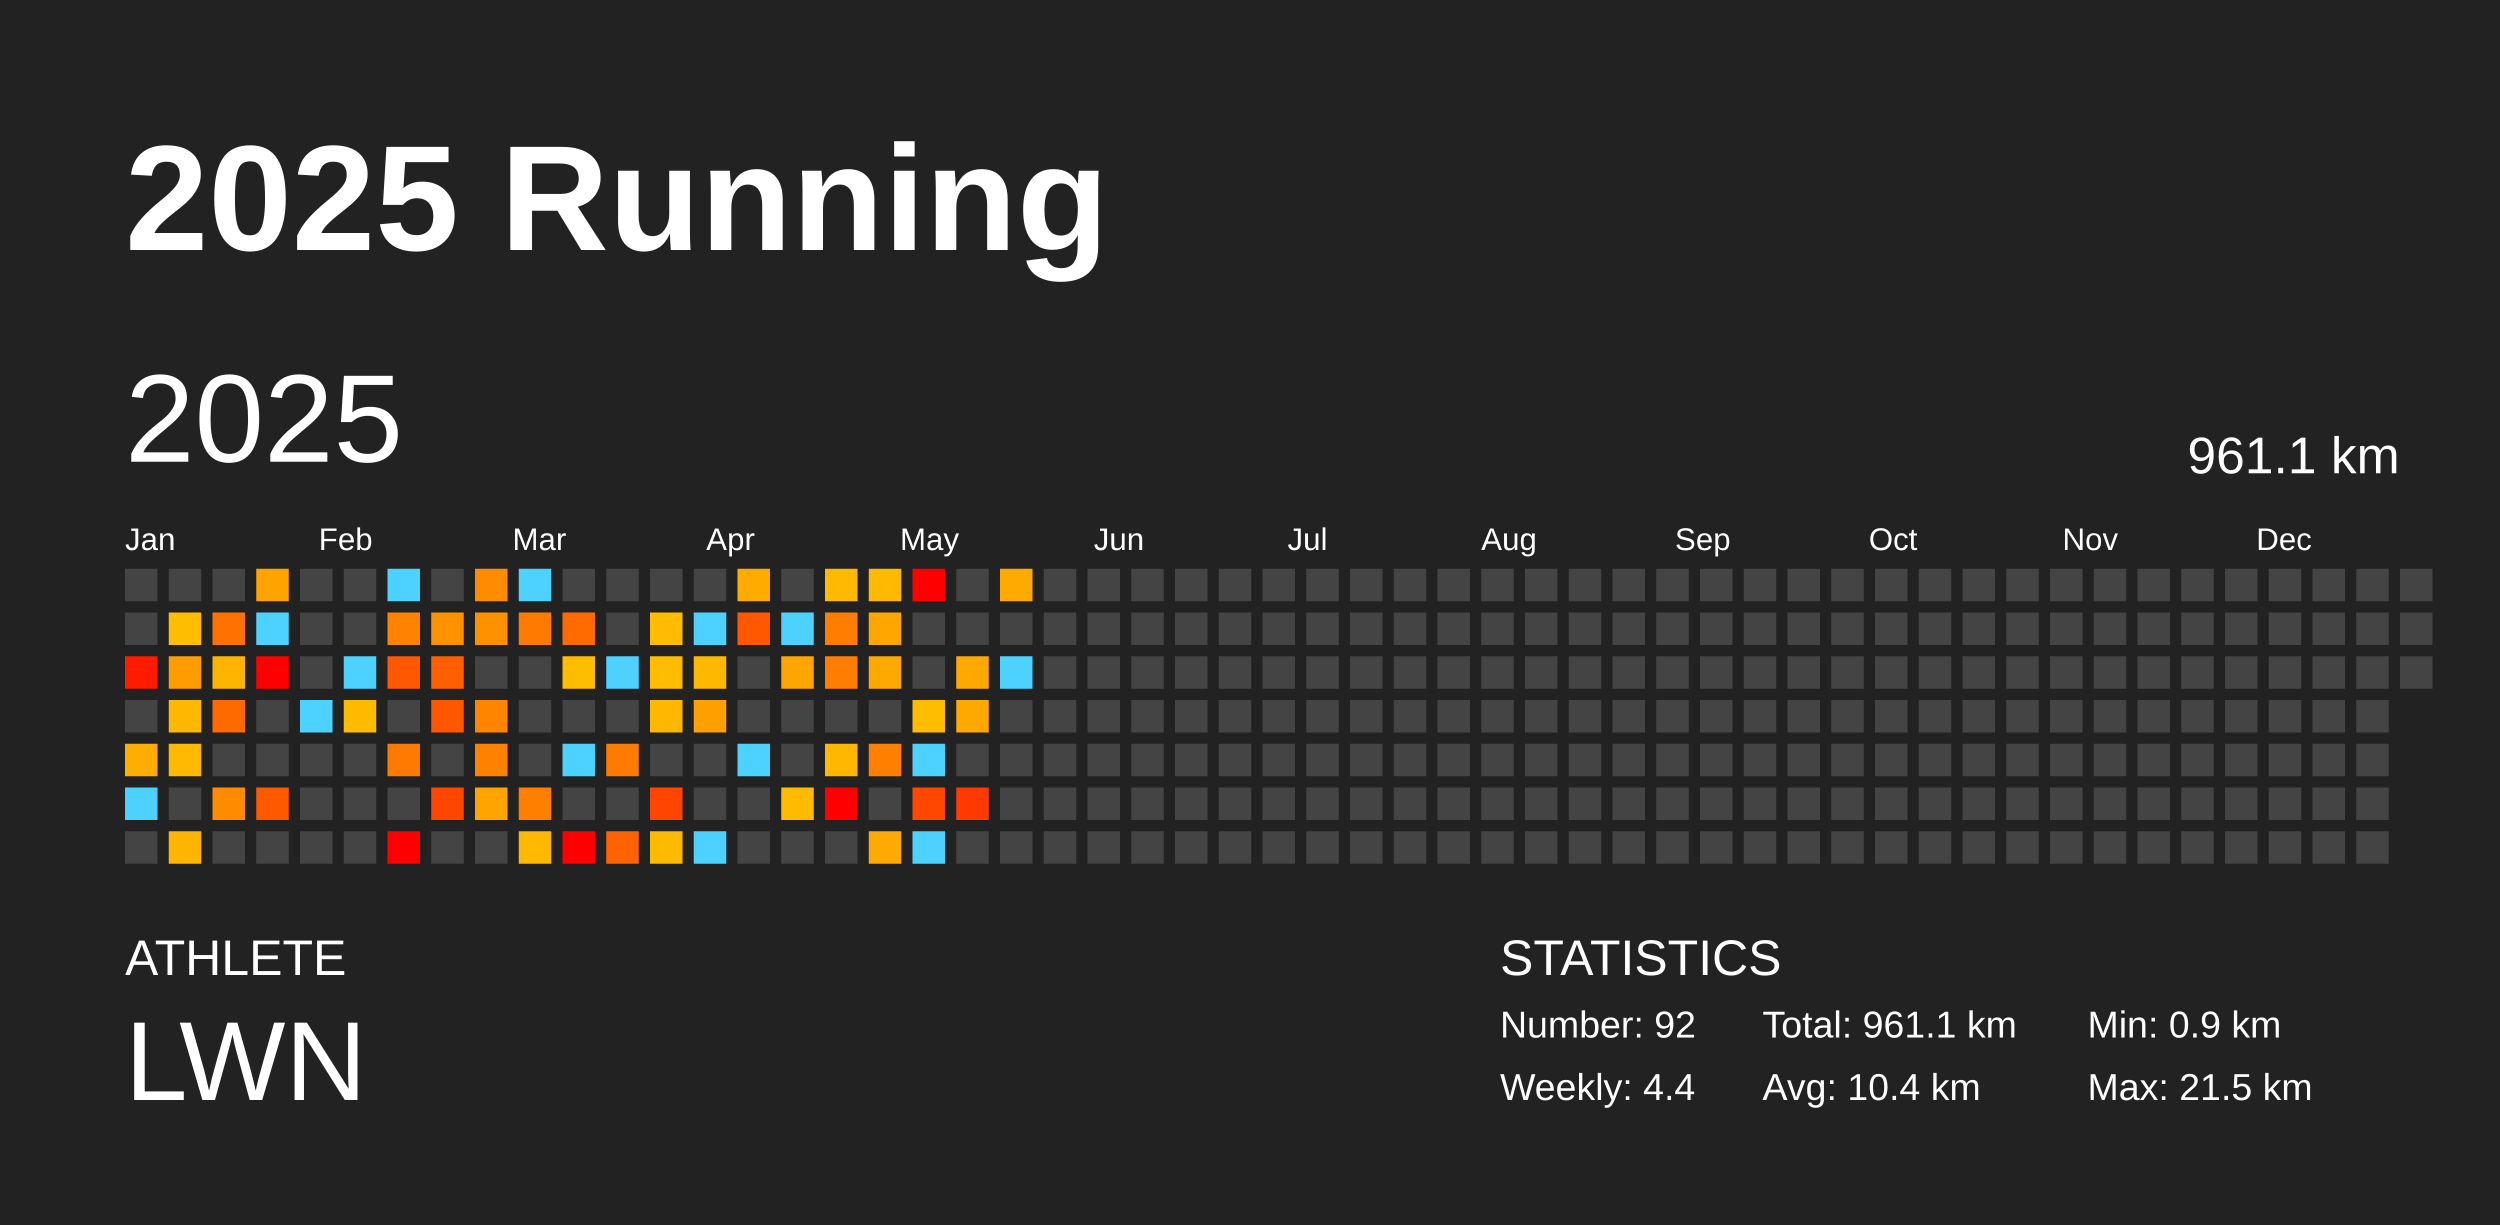
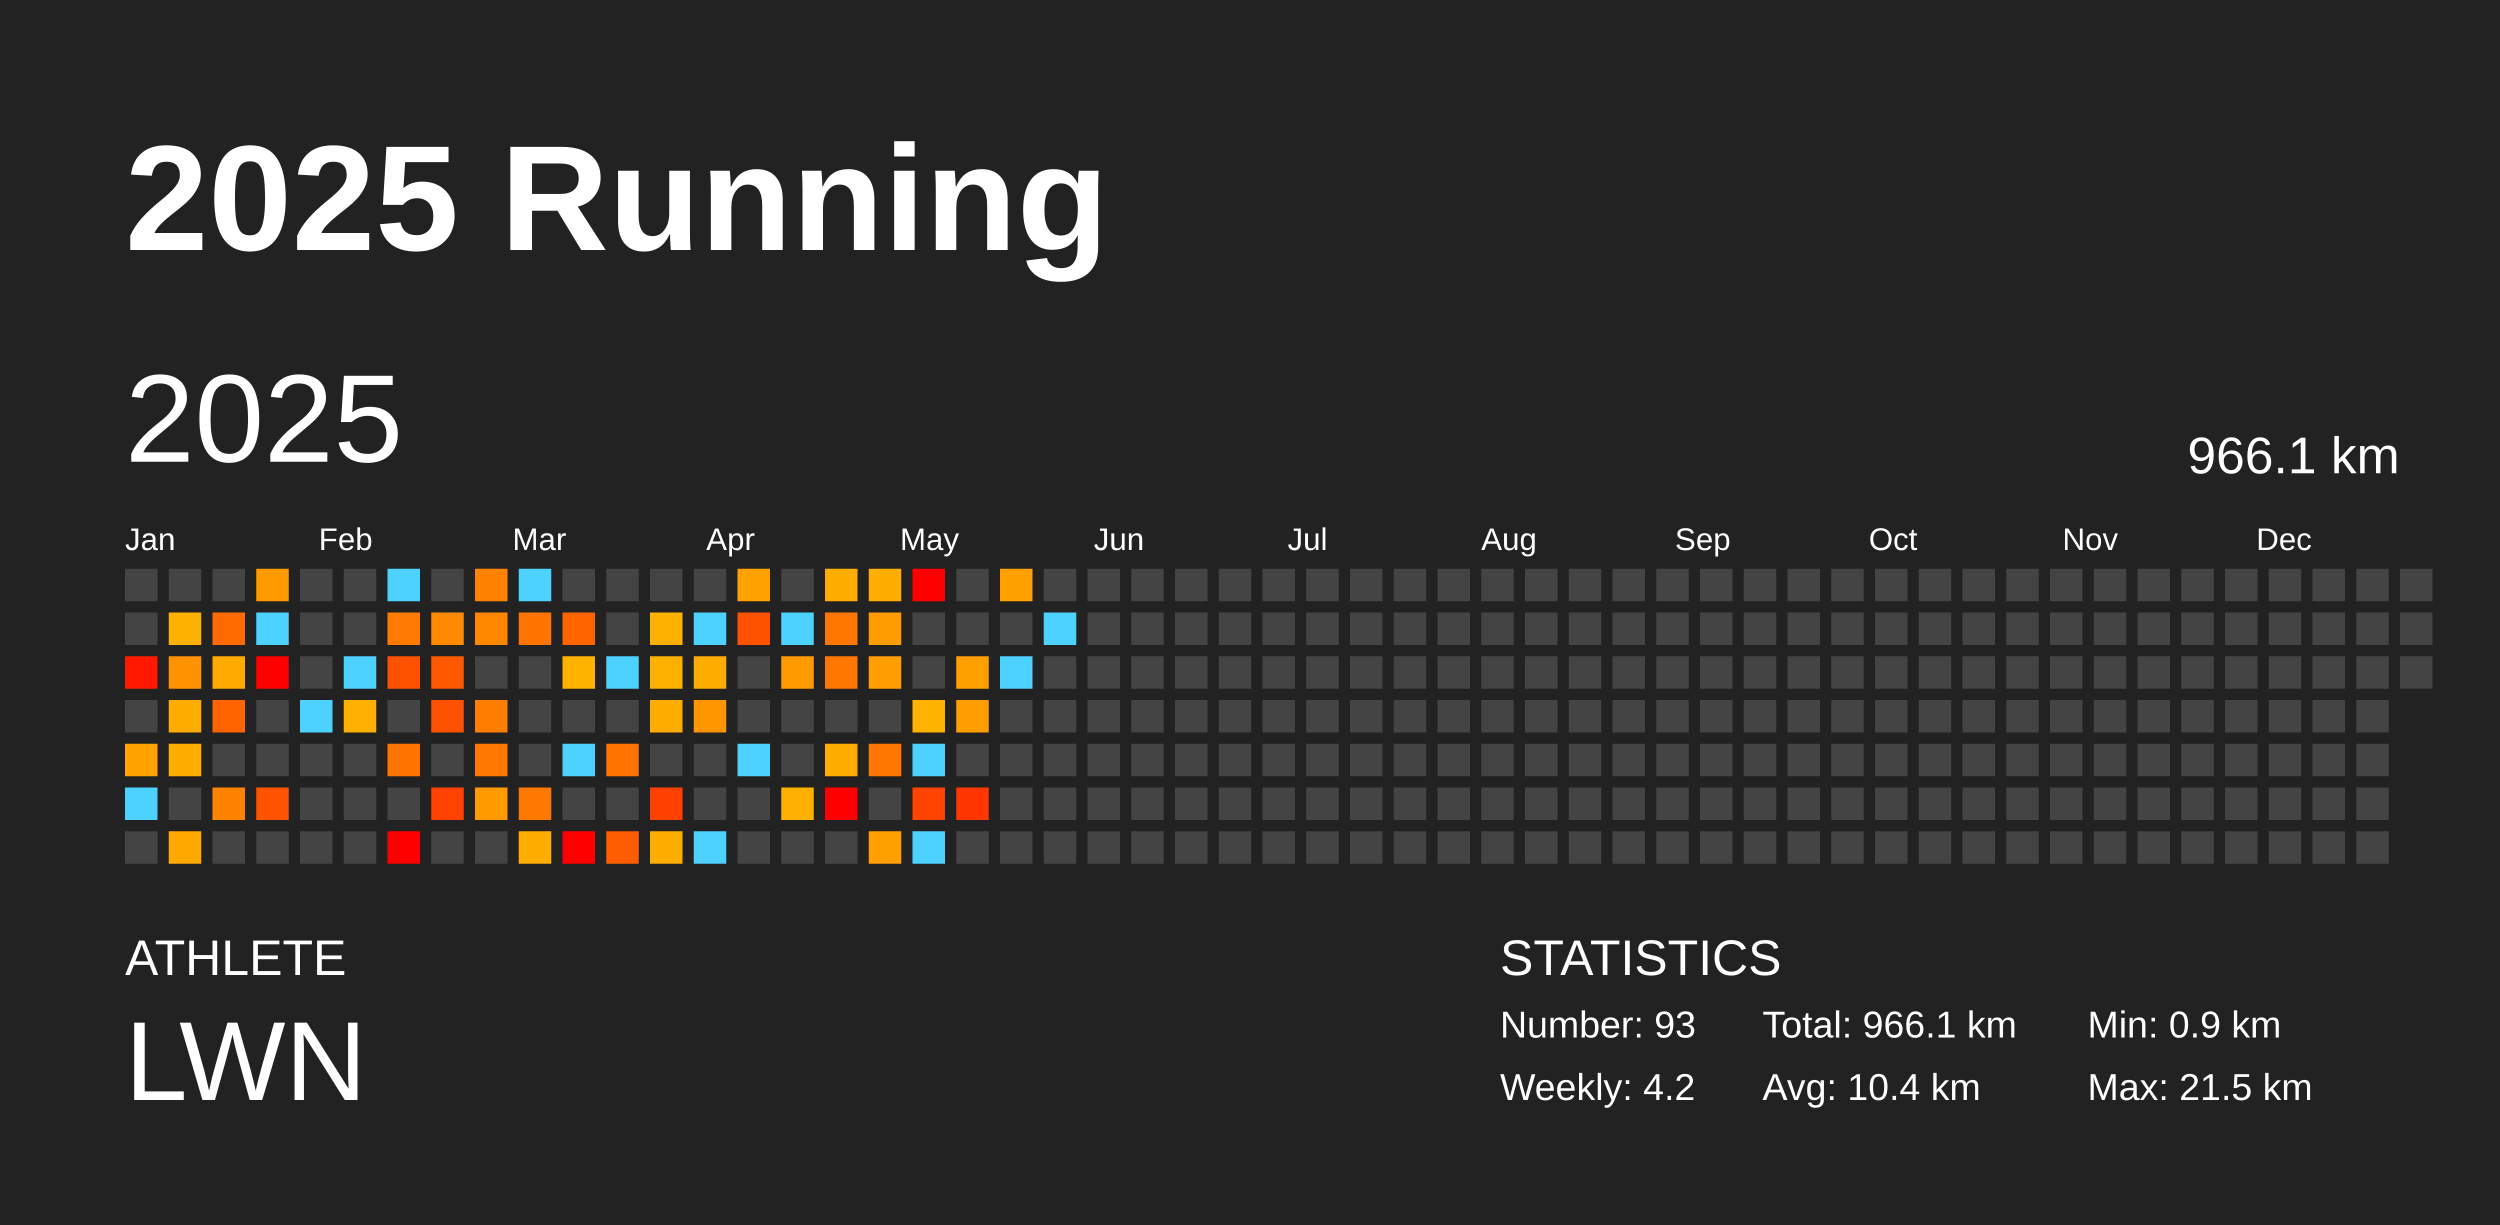
<svg xmlns="http://www.w3.org/2000/svg" baseProfile="full" height="98mm" version="1.1" viewBox="0,0,200,98" width="200mm">
  <defs />
  <rect fill="#222222" height="98" width="200" x="0" y="0" />
  <text fill="#FFFFFF" style="font-size:12px; font-family:Arial; font-weight:bold;" x="10" y="20">2025 Running</text>
  <text fill="#FFFFFF" style="font-size:4px; font-family:Arial" x="10" y="78">ATHLETE</text>
  <text fill="#FFFFFF" style="font-size:9px; font-family:Arial" x="10" y="88">LWN</text>
  <text fill="#FFFFFF" style="font-size:4px; font-family:Arial" x="120" y="78">STATISTICS</text>
-   <text fill="#FFFFFF" style="font-size:3px; font-family:Arial" x="120" y="83">Number: 92</text>
-   <text fill="#FFFFFF" style="font-size:3px; font-family:Arial" x="120" y="88">Weekly: 4.4</text>
-   <text fill="#FFFFFF" style="font-size:3px; font-family:Arial" x="141" y="83">Total: 961.1 km</text>
+   <text fill="#FFFFFF" style="font-size:3px; font-family:Arial" x="120" y="83">Number: 93</text>
+   <text fill="#FFFFFF" style="font-size:3px; font-family:Arial" x="120" y="88">Weekly: 4.2</text>
+   <text fill="#FFFFFF" style="font-size:3px; font-family:Arial" x="141" y="83">Total: 966.1 km</text>
  <text fill="#FFFFFF" style="font-size:3px; font-family:Arial" x="141" y="88">Avg: 10.4 km</text>
  <text fill="#FFFFFF" style="font-size:3px; font-family:Arial" x="167" y="83">Min: 0.9 km</text>
  <text fill="#FFFFFF" style="font-size:3px; font-family:Arial" x="167" y="88">Max: 21.5 km</text>
  <text dominant-baseline="hanging" fill="#FFFFFF" style="font-size:10.0px; font-family:Arial;" x="10" y="30">2025</text>
-   <text dominant-baseline="hanging" fill="#FFFFFF" style="font-size:4.125px; font-family:Arial;" x="175" y="35">961.1 km</text>
+   <text dominant-baseline="hanging" fill="#FFFFFF" style="font-size:4.125px; font-family:Arial;" x="175" y="35">966.1 km</text>
  <text fill="#FFFFFF" style="font-size:2.5px; font-family:Arial" x="10.0" y="44">Jan</text>
  <text fill="#FFFFFF" style="font-size:2.5px; font-family:Arial" x="25.5" y="44">Feb</text>
  <text fill="#FFFFFF" style="font-size:2.5px; font-family:Arial" x="41.0" y="44">Mar</text>
  <text fill="#FFFFFF" style="font-size:2.5px; font-family:Arial" x="56.5" y="44">Apr</text>
  <text fill="#FFFFFF" style="font-size:2.5px; font-family:Arial" x="72.0" y="44">May</text>
  <text fill="#FFFFFF" style="font-size:2.5px; font-family:Arial" x="87.5" y="44">Jun</text>
  <text fill="#FFFFFF" style="font-size:2.5px; font-family:Arial" x="103.0" y="44">Jul</text>
  <text fill="#FFFFFF" style="font-size:2.5px; font-family:Arial" x="118.5" y="44">Aug</text>
  <text fill="#FFFFFF" style="font-size:2.5px; font-family:Arial" x="134.0" y="44">Sep</text>
  <text fill="#FFFFFF" style="font-size:2.5px; font-family:Arial" x="149.5" y="44">Oct</text>
  <text fill="#FFFFFF" style="font-size:2.5px; font-family:Arial" x="165.0" y="44">Nov</text>
  <text fill="#FFFFFF" style="font-size:2.5px; font-family:Arial" x="180.5" y="44">Dec</text>
  <rect fill="#444444" height="2.6" width="2.6" x="10.0" y="45.5" />
  <rect fill="#444444" height="2.6" width="2.6" x="10.0" y="49.0" />
-   <rect fill="#ff1b00" height="2.6" width="2.6" x="10.0" y="52.5" />
+   <rect fill="#ff1900" height="2.6" width="2.6" x="10.0" y="52.5" />
  <rect fill="#444444" height="2.6" width="2.6" x="10.0" y="56.0" />
-   <rect fill="#ffad00" height="2.6" width="2.6" x="10.0" y="59.5" />
+   <rect fill="#ffa200" height="2.6" width="2.6" x="10.0" y="59.5" />
  <rect fill="#4dd2ff" height="2.6" width="2.6" x="10.0" y="63.0" />
  <rect fill="#444444" height="2.6" width="2.6" x="10.0" y="66.5" />
  <rect fill="#444444" height="2.6" width="2.6" x="13.5" y="45.5" />
-   <rect fill="#ffbd00" height="2.6" width="2.6" x="13.5" y="49.0" />
-   <rect fill="#ff9c00" height="2.6" width="2.6" x="13.5" y="52.5" />
-   <rect fill="#ffb700" height="2.6" width="2.6" x="13.5" y="56.0" />
-   <rect fill="#ffb900" height="2.6" width="2.6" x="13.5" y="59.5" />
+   <rect fill="#ffb100" height="2.6" width="2.6" x="13.5" y="49.0" />
+   <rect fill="#ff9200" height="2.6" width="2.6" x="13.5" y="52.5" />
+   <rect fill="#ffac00" height="2.6" width="2.6" x="13.5" y="56.0" />
+   <rect fill="#ffae00" height="2.6" width="2.6" x="13.5" y="59.5" />
  <rect fill="#444444" height="2.6" width="2.6" x="13.5" y="63.0" />
-   <rect fill="#ffb400" height="2.6" width="2.6" x="13.5" y="66.5" />
+   <rect fill="#ffa900" height="2.6" width="2.6" x="13.5" y="66.5" />
  <rect fill="#444444" height="2.6" width="2.6" x="17.0" y="45.5" />
-   <rect fill="#ff7200" height="2.6" width="2.6" x="17.0" y="49.0" />
-   <rect fill="#ffb500" height="2.6" width="2.6" x="17.0" y="52.5" />
-   <rect fill="#ff6a00" height="2.6" width="2.6" x="17.0" y="56.0" />
+   <rect fill="#ff6b00" height="2.6" width="2.6" x="17.0" y="49.0" />
+   <rect fill="#ffaa00" height="2.6" width="2.6" x="17.0" y="52.5" />
+   <rect fill="#ff6400" height="2.6" width="2.6" x="17.0" y="56.0" />
  <rect fill="#444444" height="2.6" width="2.6" x="17.0" y="59.5" />
-   <rect fill="#ff8b00" height="2.6" width="2.6" x="17.0" y="63.0" />
+   <rect fill="#ff8300" height="2.6" width="2.6" x="17.0" y="63.0" />
  <rect fill="#444444" height="2.6" width="2.6" x="17.0" y="66.5" />
-   <rect fill="#ffa300" height="2.6" width="2.6" x="20.5" y="45.5" />
+   <rect fill="#ff9900" height="2.6" width="2.6" x="20.5" y="45.5" />
  <rect fill="#4dd2ff" height="2.6" width="2.6" x="20.5" y="49.0" />
  <rect fill="red" height="2.6" width="2.6" x="20.5" y="52.5" />
  <rect fill="#444444" height="2.6" width="2.6" x="20.5" y="56.0" />
  <rect fill="#444444" height="2.6" width="2.6" x="20.5" y="59.5" />
-   <rect fill="#ff5900" height="2.6" width="2.6" x="20.5" y="63.0" />
+   <rect fill="#ff5300" height="2.6" width="2.6" x="20.5" y="63.0" />
  <rect fill="#444444" height="2.6" width="2.6" x="20.5" y="66.5" />
  <rect fill="#444444" height="2.6" width="2.6" x="24.0" y="45.5" />
  <rect fill="#444444" height="2.6" width="2.6" x="24.0" y="49.0" />
  <rect fill="#444444" height="2.6" width="2.6" x="24.0" y="52.5" />
  <rect fill="#4dd2ff" height="2.6" width="2.6" x="24.0" y="56.0" />
  <rect fill="#444444" height="2.6" width="2.6" x="24.0" y="59.5" />
  <rect fill="#444444" height="2.6" width="2.6" x="24.0" y="63.0" />
  <rect fill="#444444" height="2.6" width="2.6" x="24.0" y="66.5" />
  <rect fill="#444444" height="2.6" width="2.6" x="27.5" y="45.5" />
  <rect fill="#444444" height="2.6" width="2.6" x="27.5" y="49.0" />
  <rect fill="#4dd2ff" height="2.6" width="2.6" x="27.5" y="52.5" />
-   <rect fill="#ffbb00" height="2.6" width="2.6" x="27.5" y="56.0" />
+   <rect fill="#ffb000" height="2.6" width="2.6" x="27.5" y="56.0" />
  <rect fill="#444444" height="2.6" width="2.6" x="27.5" y="59.5" />
  <rect fill="#444444" height="2.6" width="2.6" x="27.5" y="63.0" />
  <rect fill="#444444" height="2.6" width="2.6" x="27.5" y="66.5" />
  <rect fill="#4dd2ff" height="2.6" width="2.6" x="31.0" y="45.5" />
-   <rect fill="#ff8200" height="2.6" width="2.6" x="31.0" y="49.0" />
-   <rect fill="#ff5800" height="2.6" width="2.6" x="31.0" y="52.5" />
+   <rect fill="#ff7a00" height="2.6" width="2.6" x="31.0" y="49.0" />
+   <rect fill="#ff5200" height="2.6" width="2.6" x="31.0" y="52.5" />
  <rect fill="#444444" height="2.6" width="2.6" x="31.0" y="56.0" />
-   <rect fill="#ff7a00" height="2.6" width="2.6" x="31.0" y="59.5" />
+   <rect fill="#ff7300" height="2.6" width="2.6" x="31.0" y="59.5" />
  <rect fill="#444444" height="2.6" width="2.6" x="31.0" y="63.0" />
  <rect fill="red" height="2.6" width="2.6" x="31.0" y="66.5" />
  <rect fill="#444444" height="2.6" width="2.6" x="34.5" y="45.5" />
-   <rect fill="#ff9200" height="2.6" width="2.6" x="34.5" y="49.0" />
-   <rect fill="#ff5f00" height="2.6" width="2.6" x="34.5" y="52.5" />
-   <rect fill="#ff5700" height="2.6" width="2.6" x="34.5" y="56.0" />
+   <rect fill="#ff8900" height="2.6" width="2.6" x="34.5" y="49.0" />
+   <rect fill="#ff5900" height="2.6" width="2.6" x="34.5" y="52.5" />
+   <rect fill="#ff5200" height="2.6" width="2.6" x="34.5" y="56.0" />
  <rect fill="#444444" height="2.6" width="2.6" x="34.5" y="59.5" />
-   <rect fill="#ff4600" height="2.6" width="2.6" x="34.5" y="63.0" />
+   <rect fill="#ff4200" height="2.6" width="2.6" x="34.5" y="63.0" />
  <rect fill="#444444" height="2.6" width="2.6" x="34.5" y="66.5" />
-   <rect fill="#ff8c00" height="2.6" width="2.6" x="38.0" y="45.5" />
-   <rect fill="#ff9000" height="2.6" width="2.6" x="38.0" y="49.0" />
+   <rect fill="#ff8300" height="2.6" width="2.6" x="38.0" y="45.5" />
+   <rect fill="#ff8700" height="2.6" width="2.6" x="38.0" y="49.0" />
  <rect fill="#444444" height="2.6" width="2.6" x="38.0" y="52.5" />
-   <rect fill="#ff8500" height="2.6" width="2.6" x="38.0" y="56.0" />
-   <rect fill="#ff8100" height="2.6" width="2.6" x="38.0" y="59.5" />
-   <rect fill="#ffa400" height="2.6" width="2.6" x="38.0" y="63.0" />
+   <rect fill="#ff7d00" height="2.6" width="2.6" x="38.0" y="56.0" />
+   <rect fill="#ff7900" height="2.6" width="2.6" x="38.0" y="59.5" />
+   <rect fill="#ff9a00" height="2.6" width="2.6" x="38.0" y="63.0" />
  <rect fill="#444444" height="2.6" width="2.6" x="38.0" y="66.5" />
  <rect fill="#4dd2ff" height="2.6" width="2.6" x="41.5" y="45.5" />
-   <rect fill="#ff7b00" height="2.6" width="2.6" x="41.5" y="49.0" />
+   <rect fill="#ff7400" height="2.6" width="2.6" x="41.5" y="49.0" />
  <rect fill="#444444" height="2.6" width="2.6" x="41.5" y="52.5" />
  <rect fill="#444444" height="2.6" width="2.6" x="41.5" y="56.0" />
  <rect fill="#444444" height="2.6" width="2.6" x="41.5" y="59.5" />
-   <rect fill="#ff8000" height="2.6" width="2.6" x="41.5" y="63.0" />
-   <rect fill="#ffb900" height="2.6" width="2.6" x="41.5" y="66.5" />
+   <rect fill="#ff7800" height="2.6" width="2.6" x="41.5" y="63.0" />
+   <rect fill="#ffae00" height="2.6" width="2.6" x="41.5" y="66.5" />
  <rect fill="#444444" height="2.6" width="2.6" x="45.0" y="45.5" />
-   <rect fill="#ff6b00" height="2.6" width="2.6" x="45.0" y="49.0" />
-   <rect fill="#ffbd00" height="2.6" width="2.6" x="45.0" y="52.5" />
+   <rect fill="#ff6400" height="2.6" width="2.6" x="45.0" y="49.0" />
+   <rect fill="#ffb200" height="2.6" width="2.6" x="45.0" y="52.5" />
  <rect fill="#444444" height="2.6" width="2.6" x="45.0" y="56.0" />
  <rect fill="#4dd2ff" height="2.6" width="2.6" x="45.0" y="59.5" />
  <rect fill="#444444" height="2.6" width="2.6" x="45.0" y="63.0" />
  <rect fill="red" height="2.6" width="2.6" x="45.0" y="66.5" />
  <rect fill="#444444" height="2.6" width="2.6" x="48.5" y="45.5" />
  <rect fill="#444444" height="2.6" width="2.6" x="48.5" y="49.0" />
  <rect fill="#4dd2ff" height="2.6" width="2.6" x="48.5" y="52.5" />
  <rect fill="#444444" height="2.6" width="2.6" x="48.5" y="56.0" />
-   <rect fill="#ff7b00" height="2.6" width="2.6" x="48.5" y="59.5" />
+   <rect fill="#ff7400" height="2.6" width="2.6" x="48.5" y="59.5" />
  <rect fill="#444444" height="2.6" width="2.6" x="48.5" y="63.0" />
-   <rect fill="#ff6300" height="2.6" width="2.6" x="48.5" y="66.5" />
+   <rect fill="#ff5d00" height="2.6" width="2.6" x="48.5" y="66.5" />
  <rect fill="#444444" height="2.6" width="2.6" x="52.0" y="45.5" />
-   <rect fill="#ffbc00" height="2.6" width="2.6" x="52.0" y="49.0" />
-   <rect fill="#ffbc00" height="2.6" width="2.6" x="52.0" y="52.5" />
-   <rect fill="#ffb700" height="2.6" width="2.6" x="52.0" y="56.0" />
+   <rect fill="#ffb100" height="2.6" width="2.6" x="52.0" y="49.0" />
+   <rect fill="#ffb100" height="2.6" width="2.6" x="52.0" y="52.5" />
+   <rect fill="#ffac00" height="2.6" width="2.6" x="52.0" y="56.0" />
  <rect fill="#444444" height="2.6" width="2.6" x="52.0" y="59.5" />
-   <rect fill="#ff4500" height="2.6" width="2.6" x="52.0" y="63.0" />
-   <rect fill="#ffb900" height="2.6" width="2.6" x="52.0" y="66.5" />
+   <rect fill="#ff4100" height="2.6" width="2.6" x="52.0" y="63.0" />
+   <rect fill="#ffae00" height="2.6" width="2.6" x="52.0" y="66.5" />
  <rect fill="#444444" height="2.6" width="2.6" x="55.5" y="45.5" />
  <rect fill="#4dd2ff" height="2.6" width="2.6" x="55.5" y="49.0" />
-   <rect fill="#ffb800" height="2.6" width="2.6" x="55.5" y="52.5" />
-   <rect fill="#ff9f00" height="2.6" width="2.6" x="55.5" y="56.0" />
+   <rect fill="#ffad00" height="2.6" width="2.6" x="55.5" y="52.5" />
+   <rect fill="#ff9600" height="2.6" width="2.6" x="55.5" y="56.0" />
  <rect fill="#444444" height="2.6" width="2.6" x="55.5" y="59.5" />
  <rect fill="#444444" height="2.6" width="2.6" x="55.5" y="63.0" />
  <rect fill="#4dd2ff" height="2.6" width="2.6" x="55.5" y="66.5" />
-   <rect fill="#ffab00" height="2.6" width="2.6" x="59.0" y="45.5" />
-   <rect fill="#ff5800" height="2.6" width="2.6" x="59.0" y="49.0" />
+   <rect fill="#ffa100" height="2.6" width="2.6" x="59.0" y="45.5" />
+   <rect fill="#ff5200" height="2.6" width="2.6" x="59.0" y="49.0" />
  <rect fill="#444444" height="2.6" width="2.6" x="59.0" y="52.5" />
  <rect fill="#444444" height="2.6" width="2.6" x="59.0" y="56.0" />
  <rect fill="#4dd2ff" height="2.6" width="2.6" x="59.0" y="59.5" />
  <rect fill="#444444" height="2.6" width="2.6" x="59.0" y="63.0" />
  <rect fill="#444444" height="2.6" width="2.6" x="59.0" y="66.5" />
  <rect fill="#444444" height="2.6" width="2.6" x="62.5" y="45.5" />
  <rect fill="#4dd2ff" height="2.6" width="2.6" x="62.5" y="49.0" />
-   <rect fill="#ffa500" height="2.6" width="2.6" x="62.5" y="52.5" />
+   <rect fill="#ff9b00" height="2.6" width="2.6" x="62.5" y="52.5" />
  <rect fill="#444444" height="2.6" width="2.6" x="62.5" y="56.0" />
  <rect fill="#444444" height="2.6" width="2.6" x="62.5" y="59.5" />
-   <rect fill="#ffbb00" height="2.6" width="2.6" x="62.5" y="63.0" />
+   <rect fill="#ffb000" height="2.6" width="2.6" x="62.5" y="63.0" />
  <rect fill="#444444" height="2.6" width="2.6" x="62.5" y="66.5" />
-   <rect fill="#ffb900" height="2.6" width="2.6" x="66.0" y="45.5" />
-   <rect fill="#ff7d00" height="2.6" width="2.6" x="66.0" y="49.0" />
-   <rect fill="#ff7d00" height="2.6" width="2.6" x="66.0" y="52.5" />
+   <rect fill="#ffae00" height="2.6" width="2.6" x="66.0" y="45.5" />
+   <rect fill="#ff7600" height="2.6" width="2.6" x="66.0" y="49.0" />
+   <rect fill="#ff7600" height="2.6" width="2.6" x="66.0" y="52.5" />
  <rect fill="#444444" height="2.6" width="2.6" x="66.0" y="56.0" />
-   <rect fill="#ffb700" height="2.6" width="2.6" x="66.0" y="59.5" />
+   <rect fill="#ffac00" height="2.6" width="2.6" x="66.0" y="59.5" />
  <rect fill="red" height="2.6" width="2.6" x="66.0" y="63.0" />
  <rect fill="#444444" height="2.6" width="2.6" x="66.0" y="66.5" />
-   <rect fill="#ffb900" height="2.6" width="2.6" x="69.5" y="45.5" />
-   <rect fill="#ffa600" height="2.6" width="2.6" x="69.5" y="49.0" />
-   <rect fill="#ffa900" height="2.6" width="2.6" x="69.5" y="52.5" />
+   <rect fill="#ffae00" height="2.6" width="2.6" x="69.5" y="45.5" />
+   <rect fill="#ff9c00" height="2.6" width="2.6" x="69.5" y="49.0" />
+   <rect fill="#ff9e00" height="2.6" width="2.6" x="69.5" y="52.5" />
  <rect fill="#444444" height="2.6" width="2.6" x="69.5" y="56.0" />
-   <rect fill="#ff7f00" height="2.6" width="2.6" x="69.5" y="59.5" />
+   <rect fill="#ff7700" height="2.6" width="2.6" x="69.5" y="59.5" />
  <rect fill="#444444" height="2.6" width="2.6" x="69.5" y="63.0" />
-   <rect fill="#ffaa00" height="2.6" width="2.6" x="69.5" y="66.5" />
+   <rect fill="#ffa000" height="2.6" width="2.6" x="69.5" y="66.5" />
  <rect fill="red" height="2.6" width="2.6" x="73.0" y="45.5" />
  <rect fill="#444444" height="2.6" width="2.6" x="73.0" y="49.0" />
  <rect fill="#444444" height="2.6" width="2.6" x="73.0" y="52.5" />
-   <rect fill="#ffbd00" height="2.6" width="2.6" x="73.0" y="56.0" />
+   <rect fill="#ffb200" height="2.6" width="2.6" x="73.0" y="56.0" />
  <rect fill="#4dd2ff" height="2.6" width="2.6" x="73.0" y="59.5" />
-   <rect fill="#ff4700" height="2.6" width="2.6" x="73.0" y="63.0" />
+   <rect fill="#ff4300" height="2.6" width="2.6" x="73.0" y="63.0" />
  <rect fill="#4dd2ff" height="2.6" width="2.6" x="73.0" y="66.5" />
  <rect fill="#444444" height="2.6" width="2.6" x="76.5" y="45.5" />
  <rect fill="#444444" height="2.6" width="2.6" x="76.5" y="49.0" />
-   <rect fill="#ffa900" height="2.6" width="2.6" x="76.5" y="52.5" />
-   <rect fill="#ffa800" height="2.6" width="2.6" x="76.5" y="56.0" />
+   <rect fill="#ff9f00" height="2.6" width="2.6" x="76.5" y="52.5" />
+   <rect fill="#ff9e00" height="2.6" width="2.6" x="76.5" y="56.0" />
  <rect fill="#444444" height="2.6" width="2.6" x="76.5" y="59.5" />
-   <rect fill="#ff3900" height="2.6" width="2.6" x="76.5" y="63.0" />
+   <rect fill="#ff3600" height="2.6" width="2.6" x="76.5" y="63.0" />
  <rect fill="#444444" height="2.6" width="2.6" x="76.5" y="66.5" />
-   <rect fill="#ffaa00" height="2.6" width="2.6" x="80.0" y="45.5" />
+   <rect fill="#ffa000" height="2.6" width="2.6" x="80.0" y="45.5" />
  <rect fill="#444444" height="2.6" width="2.6" x="80.0" y="49.0" />
  <rect fill="#4dd2ff" height="2.6" width="2.6" x="80.0" y="52.5" />
  <rect fill="#444444" height="2.6" width="2.6" x="80.0" y="56.0" />
  <rect fill="#444444" height="2.6" width="2.6" x="80.0" y="59.5" />
  <rect fill="#444444" height="2.6" width="2.6" x="80.0" y="63.0" />
  <rect fill="#444444" height="2.6" width="2.6" x="80.0" y="66.5" />
  <rect fill="#444444" height="2.6" width="2.6" x="83.5" y="45.5" />
-   <rect fill="#444444" height="2.6" width="2.6" x="83.5" y="49.0" />
+   <rect fill="#4dd2ff" height="2.6" width="2.6" x="83.5" y="49.0" />
  <rect fill="#444444" height="2.6" width="2.6" x="83.5" y="52.5" />
  <rect fill="#444444" height="2.6" width="2.6" x="83.5" y="56.0" />
  <rect fill="#444444" height="2.6" width="2.6" x="83.5" y="59.5" />
  <rect fill="#444444" height="2.6" width="2.6" x="83.5" y="63.0" />
  <rect fill="#444444" height="2.6" width="2.6" x="83.5" y="66.5" />
  <rect fill="#444444" height="2.6" width="2.6" x="87.0" y="45.5" />
  <rect fill="#444444" height="2.6" width="2.6" x="87.0" y="49.0" />
  <rect fill="#444444" height="2.6" width="2.6" x="87.0" y="52.5" />
  <rect fill="#444444" height="2.6" width="2.6" x="87.0" y="56.0" />
  <rect fill="#444444" height="2.6" width="2.6" x="87.0" y="59.5" />
  <rect fill="#444444" height="2.6" width="2.6" x="87.0" y="63.0" />
  <rect fill="#444444" height="2.6" width="2.6" x="87.0" y="66.5" />
  <rect fill="#444444" height="2.6" width="2.6" x="90.5" y="45.5" />
  <rect fill="#444444" height="2.6" width="2.6" x="90.5" y="49.0" />
  <rect fill="#444444" height="2.6" width="2.6" x="90.5" y="52.5" />
  <rect fill="#444444" height="2.6" width="2.6" x="90.5" y="56.0" />
  <rect fill="#444444" height="2.6" width="2.6" x="90.5" y="59.5" />
  <rect fill="#444444" height="2.6" width="2.6" x="90.5" y="63.0" />
  <rect fill="#444444" height="2.6" width="2.6" x="90.5" y="66.5" />
  <rect fill="#444444" height="2.6" width="2.6" x="94.0" y="45.5" />
  <rect fill="#444444" height="2.6" width="2.6" x="94.0" y="49.0" />
  <rect fill="#444444" height="2.6" width="2.6" x="94.0" y="52.5" />
  <rect fill="#444444" height="2.6" width="2.6" x="94.0" y="56.0" />
  <rect fill="#444444" height="2.6" width="2.6" x="94.0" y="59.5" />
  <rect fill="#444444" height="2.6" width="2.6" x="94.0" y="63.0" />
  <rect fill="#444444" height="2.6" width="2.6" x="94.0" y="66.5" />
  <rect fill="#444444" height="2.6" width="2.6" x="97.5" y="45.5" />
  <rect fill="#444444" height="2.6" width="2.6" x="97.5" y="49.0" />
  <rect fill="#444444" height="2.6" width="2.6" x="97.5" y="52.5" />
  <rect fill="#444444" height="2.6" width="2.6" x="97.5" y="56.0" />
  <rect fill="#444444" height="2.6" width="2.6" x="97.5" y="59.5" />
  <rect fill="#444444" height="2.6" width="2.6" x="97.5" y="63.0" />
  <rect fill="#444444" height="2.6" width="2.6" x="97.5" y="66.5" />
  <rect fill="#444444" height="2.6" width="2.6" x="101.0" y="45.5" />
  <rect fill="#444444" height="2.6" width="2.6" x="101.0" y="49.0" />
  <rect fill="#444444" height="2.6" width="2.6" x="101.0" y="52.5" />
  <rect fill="#444444" height="2.6" width="2.6" x="101.0" y="56.0" />
  <rect fill="#444444" height="2.6" width="2.6" x="101.0" y="59.5" />
  <rect fill="#444444" height="2.6" width="2.6" x="101.0" y="63.0" />
  <rect fill="#444444" height="2.6" width="2.6" x="101.0" y="66.5" />
  <rect fill="#444444" height="2.6" width="2.6" x="104.5" y="45.5" />
  <rect fill="#444444" height="2.6" width="2.6" x="104.5" y="49.0" />
  <rect fill="#444444" height="2.6" width="2.6" x="104.5" y="52.5" />
  <rect fill="#444444" height="2.6" width="2.6" x="104.5" y="56.0" />
  <rect fill="#444444" height="2.6" width="2.6" x="104.5" y="59.5" />
  <rect fill="#444444" height="2.6" width="2.6" x="104.5" y="63.0" />
  <rect fill="#444444" height="2.6" width="2.6" x="104.5" y="66.5" />
  <rect fill="#444444" height="2.6" width="2.6" x="108.0" y="45.5" />
  <rect fill="#444444" height="2.6" width="2.6" x="108.0" y="49.0" />
  <rect fill="#444444" height="2.6" width="2.6" x="108.0" y="52.5" />
  <rect fill="#444444" height="2.6" width="2.6" x="108.0" y="56.0" />
  <rect fill="#444444" height="2.6" width="2.6" x="108.0" y="59.5" />
  <rect fill="#444444" height="2.6" width="2.6" x="108.0" y="63.0" />
  <rect fill="#444444" height="2.6" width="2.6" x="108.0" y="66.5" />
  <rect fill="#444444" height="2.6" width="2.6" x="111.5" y="45.5" />
  <rect fill="#444444" height="2.6" width="2.6" x="111.5" y="49.0" />
  <rect fill="#444444" height="2.6" width="2.6" x="111.5" y="52.5" />
  <rect fill="#444444" height="2.6" width="2.6" x="111.5" y="56.0" />
  <rect fill="#444444" height="2.6" width="2.6" x="111.5" y="59.5" />
  <rect fill="#444444" height="2.6" width="2.6" x="111.5" y="63.0" />
  <rect fill="#444444" height="2.6" width="2.6" x="111.5" y="66.5" />
  <rect fill="#444444" height="2.6" width="2.6" x="115.0" y="45.5" />
  <rect fill="#444444" height="2.6" width="2.6" x="115.0" y="49.0" />
  <rect fill="#444444" height="2.6" width="2.6" x="115.0" y="52.5" />
  <rect fill="#444444" height="2.6" width="2.6" x="115.0" y="56.0" />
  <rect fill="#444444" height="2.6" width="2.6" x="115.0" y="59.5" />
  <rect fill="#444444" height="2.6" width="2.6" x="115.0" y="63.0" />
  <rect fill="#444444" height="2.6" width="2.6" x="115.0" y="66.5" />
  <rect fill="#444444" height="2.6" width="2.6" x="118.5" y="45.5" />
  <rect fill="#444444" height="2.6" width="2.6" x="118.5" y="49.0" />
  <rect fill="#444444" height="2.6" width="2.6" x="118.5" y="52.5" />
  <rect fill="#444444" height="2.6" width="2.6" x="118.5" y="56.0" />
  <rect fill="#444444" height="2.6" width="2.6" x="118.5" y="59.5" />
  <rect fill="#444444" height="2.6" width="2.6" x="118.5" y="63.0" />
  <rect fill="#444444" height="2.6" width="2.6" x="118.5" y="66.5" />
  <rect fill="#444444" height="2.6" width="2.6" x="122.0" y="45.5" />
  <rect fill="#444444" height="2.6" width="2.6" x="122.0" y="49.0" />
  <rect fill="#444444" height="2.6" width="2.6" x="122.0" y="52.5" />
  <rect fill="#444444" height="2.6" width="2.6" x="122.0" y="56.0" />
  <rect fill="#444444" height="2.6" width="2.6" x="122.0" y="59.5" />
  <rect fill="#444444" height="2.6" width="2.6" x="122.0" y="63.0" />
  <rect fill="#444444" height="2.6" width="2.6" x="122.0" y="66.5" />
  <rect fill="#444444" height="2.6" width="2.6" x="125.5" y="45.5" />
  <rect fill="#444444" height="2.6" width="2.6" x="125.5" y="49.0" />
  <rect fill="#444444" height="2.6" width="2.6" x="125.5" y="52.5" />
  <rect fill="#444444" height="2.6" width="2.6" x="125.5" y="56.0" />
  <rect fill="#444444" height="2.6" width="2.6" x="125.5" y="59.5" />
  <rect fill="#444444" height="2.6" width="2.6" x="125.5" y="63.0" />
  <rect fill="#444444" height="2.6" width="2.6" x="125.5" y="66.5" />
  <rect fill="#444444" height="2.6" width="2.6" x="129.0" y="45.5" />
  <rect fill="#444444" height="2.6" width="2.6" x="129.0" y="49.0" />
  <rect fill="#444444" height="2.6" width="2.6" x="129.0" y="52.5" />
  <rect fill="#444444" height="2.6" width="2.6" x="129.0" y="56.0" />
  <rect fill="#444444" height="2.6" width="2.6" x="129.0" y="59.5" />
  <rect fill="#444444" height="2.6" width="2.6" x="129.0" y="63.0" />
  <rect fill="#444444" height="2.6" width="2.6" x="129.0" y="66.5" />
  <rect fill="#444444" height="2.6" width="2.6" x="132.5" y="45.5" />
  <rect fill="#444444" height="2.6" width="2.6" x="132.5" y="49.0" />
  <rect fill="#444444" height="2.6" width="2.6" x="132.5" y="52.5" />
  <rect fill="#444444" height="2.6" width="2.6" x="132.5" y="56.0" />
  <rect fill="#444444" height="2.6" width="2.6" x="132.5" y="59.5" />
  <rect fill="#444444" height="2.6" width="2.6" x="132.5" y="63.0" />
  <rect fill="#444444" height="2.6" width="2.6" x="132.5" y="66.5" />
  <rect fill="#444444" height="2.6" width="2.6" x="136.0" y="45.5" />
  <rect fill="#444444" height="2.6" width="2.6" x="136.0" y="49.0" />
  <rect fill="#444444" height="2.6" width="2.6" x="136.0" y="52.5" />
  <rect fill="#444444" height="2.6" width="2.6" x="136.0" y="56.0" />
  <rect fill="#444444" height="2.6" width="2.6" x="136.0" y="59.5" />
  <rect fill="#444444" height="2.6" width="2.6" x="136.0" y="63.0" />
  <rect fill="#444444" height="2.6" width="2.6" x="136.0" y="66.5" />
  <rect fill="#444444" height="2.6" width="2.6" x="139.5" y="45.5" />
  <rect fill="#444444" height="2.6" width="2.6" x="139.5" y="49.0" />
  <rect fill="#444444" height="2.6" width="2.6" x="139.5" y="52.5" />
  <rect fill="#444444" height="2.6" width="2.6" x="139.5" y="56.0" />
  <rect fill="#444444" height="2.6" width="2.6" x="139.5" y="59.5" />
  <rect fill="#444444" height="2.6" width="2.6" x="139.5" y="63.0" />
  <rect fill="#444444" height="2.6" width="2.6" x="139.5" y="66.5" />
  <rect fill="#444444" height="2.6" width="2.6" x="143.0" y="45.5" />
  <rect fill="#444444" height="2.6" width="2.6" x="143.0" y="49.0" />
  <rect fill="#444444" height="2.6" width="2.6" x="143.0" y="52.5" />
  <rect fill="#444444" height="2.6" width="2.6" x="143.0" y="56.0" />
  <rect fill="#444444" height="2.6" width="2.6" x="143.0" y="59.5" />
  <rect fill="#444444" height="2.6" width="2.6" x="143.0" y="63.0" />
  <rect fill="#444444" height="2.6" width="2.6" x="143.0" y="66.5" />
  <rect fill="#444444" height="2.6" width="2.6" x="146.5" y="45.5" />
  <rect fill="#444444" height="2.6" width="2.6" x="146.5" y="49.0" />
  <rect fill="#444444" height="2.6" width="2.6" x="146.5" y="52.5" />
  <rect fill="#444444" height="2.6" width="2.6" x="146.5" y="56.0" />
  <rect fill="#444444" height="2.6" width="2.6" x="146.5" y="59.5" />
  <rect fill="#444444" height="2.6" width="2.6" x="146.5" y="63.0" />
  <rect fill="#444444" height="2.6" width="2.6" x="146.5" y="66.5" />
  <rect fill="#444444" height="2.6" width="2.6" x="150.0" y="45.5" />
  <rect fill="#444444" height="2.6" width="2.6" x="150.0" y="49.0" />
  <rect fill="#444444" height="2.6" width="2.6" x="150.0" y="52.5" />
  <rect fill="#444444" height="2.6" width="2.6" x="150.0" y="56.0" />
  <rect fill="#444444" height="2.6" width="2.6" x="150.0" y="59.5" />
  <rect fill="#444444" height="2.6" width="2.6" x="150.0" y="63.0" />
  <rect fill="#444444" height="2.6" width="2.6" x="150.0" y="66.5" />
  <rect fill="#444444" height="2.6" width="2.6" x="153.5" y="45.5" />
  <rect fill="#444444" height="2.6" width="2.6" x="153.5" y="49.0" />
  <rect fill="#444444" height="2.6" width="2.6" x="153.5" y="52.5" />
  <rect fill="#444444" height="2.6" width="2.6" x="153.5" y="56.0" />
  <rect fill="#444444" height="2.6" width="2.6" x="153.5" y="59.5" />
  <rect fill="#444444" height="2.6" width="2.6" x="153.5" y="63.0" />
  <rect fill="#444444" height="2.6" width="2.6" x="153.5" y="66.5" />
  <rect fill="#444444" height="2.6" width="2.6" x="157.0" y="45.5" />
  <rect fill="#444444" height="2.6" width="2.6" x="157.0" y="49.0" />
  <rect fill="#444444" height="2.6" width="2.6" x="157.0" y="52.5" />
  <rect fill="#444444" height="2.6" width="2.6" x="157.0" y="56.0" />
  <rect fill="#444444" height="2.6" width="2.6" x="157.0" y="59.5" />
  <rect fill="#444444" height="2.6" width="2.6" x="157.0" y="63.0" />
  <rect fill="#444444" height="2.6" width="2.6" x="157.0" y="66.5" />
  <rect fill="#444444" height="2.6" width="2.6" x="160.5" y="45.5" />
  <rect fill="#444444" height="2.6" width="2.6" x="160.5" y="49.0" />
  <rect fill="#444444" height="2.6" width="2.6" x="160.5" y="52.5" />
  <rect fill="#444444" height="2.6" width="2.6" x="160.5" y="56.0" />
  <rect fill="#444444" height="2.6" width="2.6" x="160.5" y="59.5" />
  <rect fill="#444444" height="2.6" width="2.6" x="160.5" y="63.0" />
  <rect fill="#444444" height="2.6" width="2.6" x="160.5" y="66.5" />
  <rect fill="#444444" height="2.6" width="2.6" x="164.0" y="45.5" />
  <rect fill="#444444" height="2.6" width="2.6" x="164.0" y="49.0" />
  <rect fill="#444444" height="2.6" width="2.6" x="164.0" y="52.5" />
  <rect fill="#444444" height="2.6" width="2.6" x="164.0" y="56.0" />
  <rect fill="#444444" height="2.6" width="2.6" x="164.0" y="59.5" />
  <rect fill="#444444" height="2.6" width="2.6" x="164.0" y="63.0" />
  <rect fill="#444444" height="2.6" width="2.6" x="164.0" y="66.5" />
  <rect fill="#444444" height="2.6" width="2.6" x="167.5" y="45.5" />
  <rect fill="#444444" height="2.6" width="2.6" x="167.5" y="49.0" />
  <rect fill="#444444" height="2.6" width="2.6" x="167.5" y="52.5" />
  <rect fill="#444444" height="2.6" width="2.6" x="167.5" y="56.0" />
  <rect fill="#444444" height="2.6" width="2.6" x="167.5" y="59.5" />
  <rect fill="#444444" height="2.6" width="2.6" x="167.5" y="63.0" />
  <rect fill="#444444" height="2.6" width="2.6" x="167.5" y="66.5" />
  <rect fill="#444444" height="2.6" width="2.6" x="171.0" y="45.5" />
  <rect fill="#444444" height="2.6" width="2.6" x="171.0" y="49.0" />
  <rect fill="#444444" height="2.6" width="2.6" x="171.0" y="52.5" />
  <rect fill="#444444" height="2.6" width="2.6" x="171.0" y="56.0" />
  <rect fill="#444444" height="2.6" width="2.6" x="171.0" y="59.5" />
  <rect fill="#444444" height="2.6" width="2.6" x="171.0" y="63.0" />
  <rect fill="#444444" height="2.6" width="2.6" x="171.0" y="66.5" />
  <rect fill="#444444" height="2.6" width="2.6" x="174.5" y="45.5" />
  <rect fill="#444444" height="2.6" width="2.6" x="174.5" y="49.0" />
  <rect fill="#444444" height="2.6" width="2.6" x="174.5" y="52.5" />
  <rect fill="#444444" height="2.6" width="2.6" x="174.5" y="56.0" />
  <rect fill="#444444" height="2.6" width="2.6" x="174.5" y="59.5" />
  <rect fill="#444444" height="2.6" width="2.6" x="174.5" y="63.0" />
  <rect fill="#444444" height="2.6" width="2.6" x="174.5" y="66.5" />
  <rect fill="#444444" height="2.6" width="2.6" x="178.0" y="45.5" />
  <rect fill="#444444" height="2.6" width="2.6" x="178.0" y="49.0" />
  <rect fill="#444444" height="2.6" width="2.6" x="178.0" y="52.5" />
  <rect fill="#444444" height="2.6" width="2.6" x="178.0" y="56.0" />
  <rect fill="#444444" height="2.6" width="2.6" x="178.0" y="59.5" />
  <rect fill="#444444" height="2.6" width="2.6" x="178.0" y="63.0" />
  <rect fill="#444444" height="2.6" width="2.6" x="178.0" y="66.5" />
  <rect fill="#444444" height="2.6" width="2.6" x="181.5" y="45.5" />
  <rect fill="#444444" height="2.6" width="2.6" x="181.5" y="49.0" />
  <rect fill="#444444" height="2.6" width="2.6" x="181.5" y="52.5" />
  <rect fill="#444444" height="2.6" width="2.6" x="181.5" y="56.0" />
  <rect fill="#444444" height="2.6" width="2.6" x="181.5" y="59.5" />
  <rect fill="#444444" height="2.6" width="2.6" x="181.5" y="63.0" />
  <rect fill="#444444" height="2.6" width="2.6" x="181.5" y="66.5" />
  <rect fill="#444444" height="2.6" width="2.6" x="185.0" y="45.5" />
  <rect fill="#444444" height="2.6" width="2.6" x="185.0" y="49.0" />
  <rect fill="#444444" height="2.6" width="2.6" x="185.0" y="52.5" />
  <rect fill="#444444" height="2.6" width="2.6" x="185.0" y="56.0" />
  <rect fill="#444444" height="2.6" width="2.6" x="185.0" y="59.5" />
  <rect fill="#444444" height="2.6" width="2.6" x="185.0" y="63.0" />
  <rect fill="#444444" height="2.6" width="2.6" x="185.0" y="66.5" />
  <rect fill="#444444" height="2.6" width="2.6" x="188.5" y="45.5" />
  <rect fill="#444444" height="2.6" width="2.6" x="188.5" y="49.0" />
  <rect fill="#444444" height="2.6" width="2.6" x="188.5" y="52.5" />
  <rect fill="#444444" height="2.6" width="2.6" x="188.5" y="56.0" />
  <rect fill="#444444" height="2.6" width="2.6" x="188.5" y="59.5" />
  <rect fill="#444444" height="2.6" width="2.6" x="188.5" y="63.0" />
  <rect fill="#444444" height="2.6" width="2.6" x="188.5" y="66.5" />
  <rect fill="#444444" height="2.6" width="2.6" x="192.0" y="45.5" />
  <rect fill="#444444" height="2.6" width="2.6" x="192.0" y="49.0" />
  <rect fill="#444444" height="2.6" width="2.6" x="192.0" y="52.5" />
</svg>
